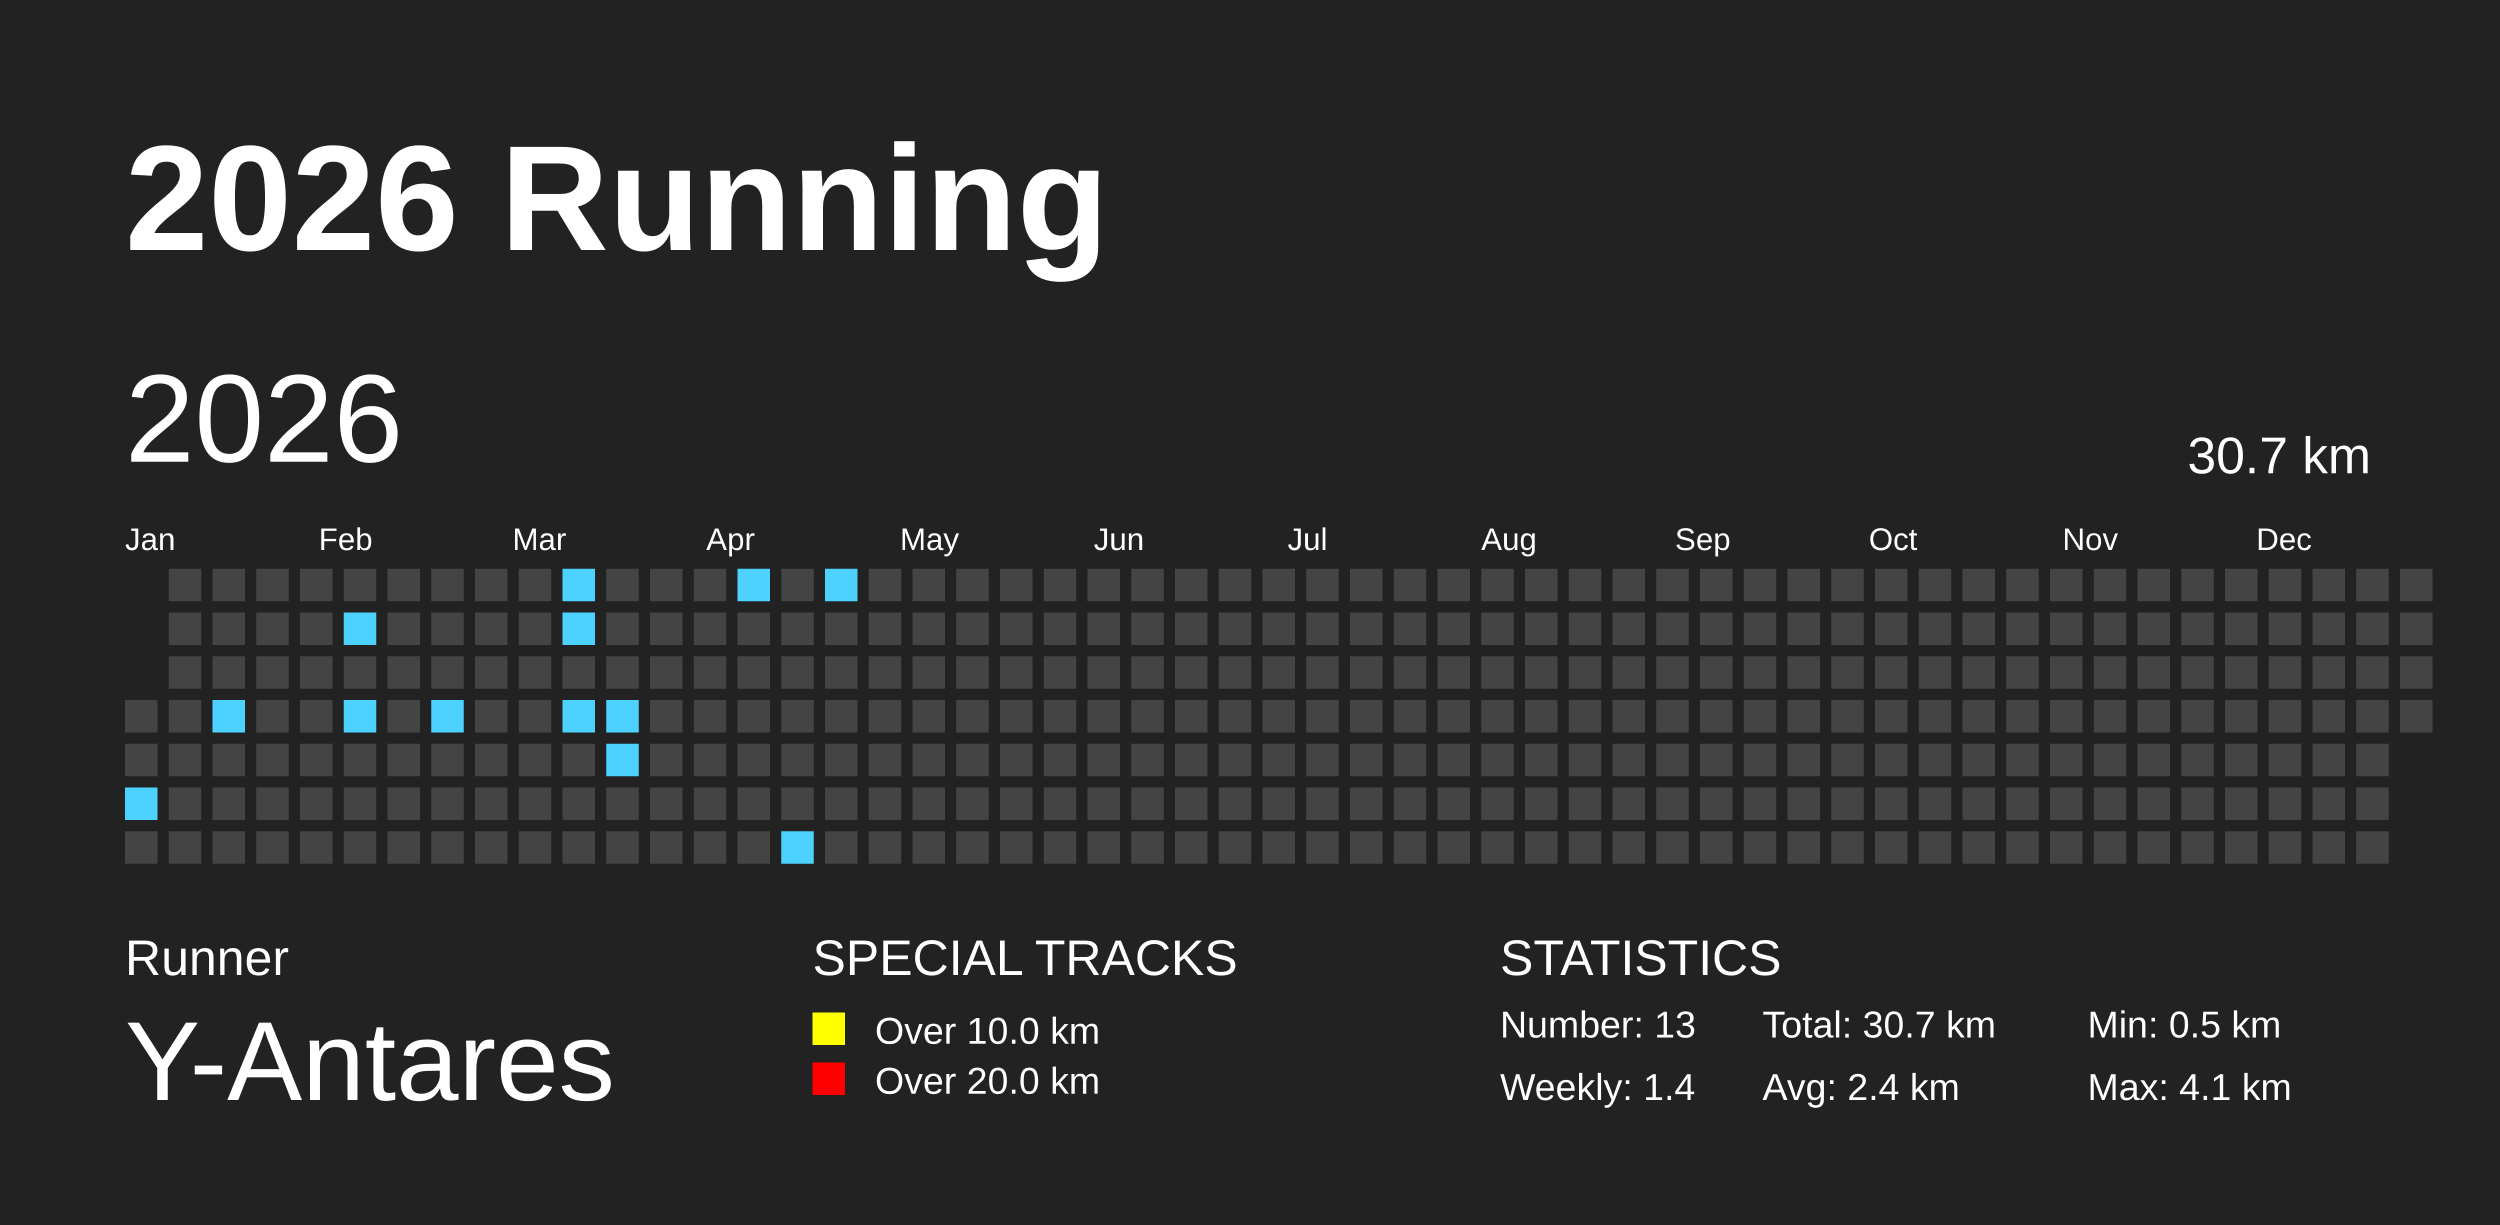
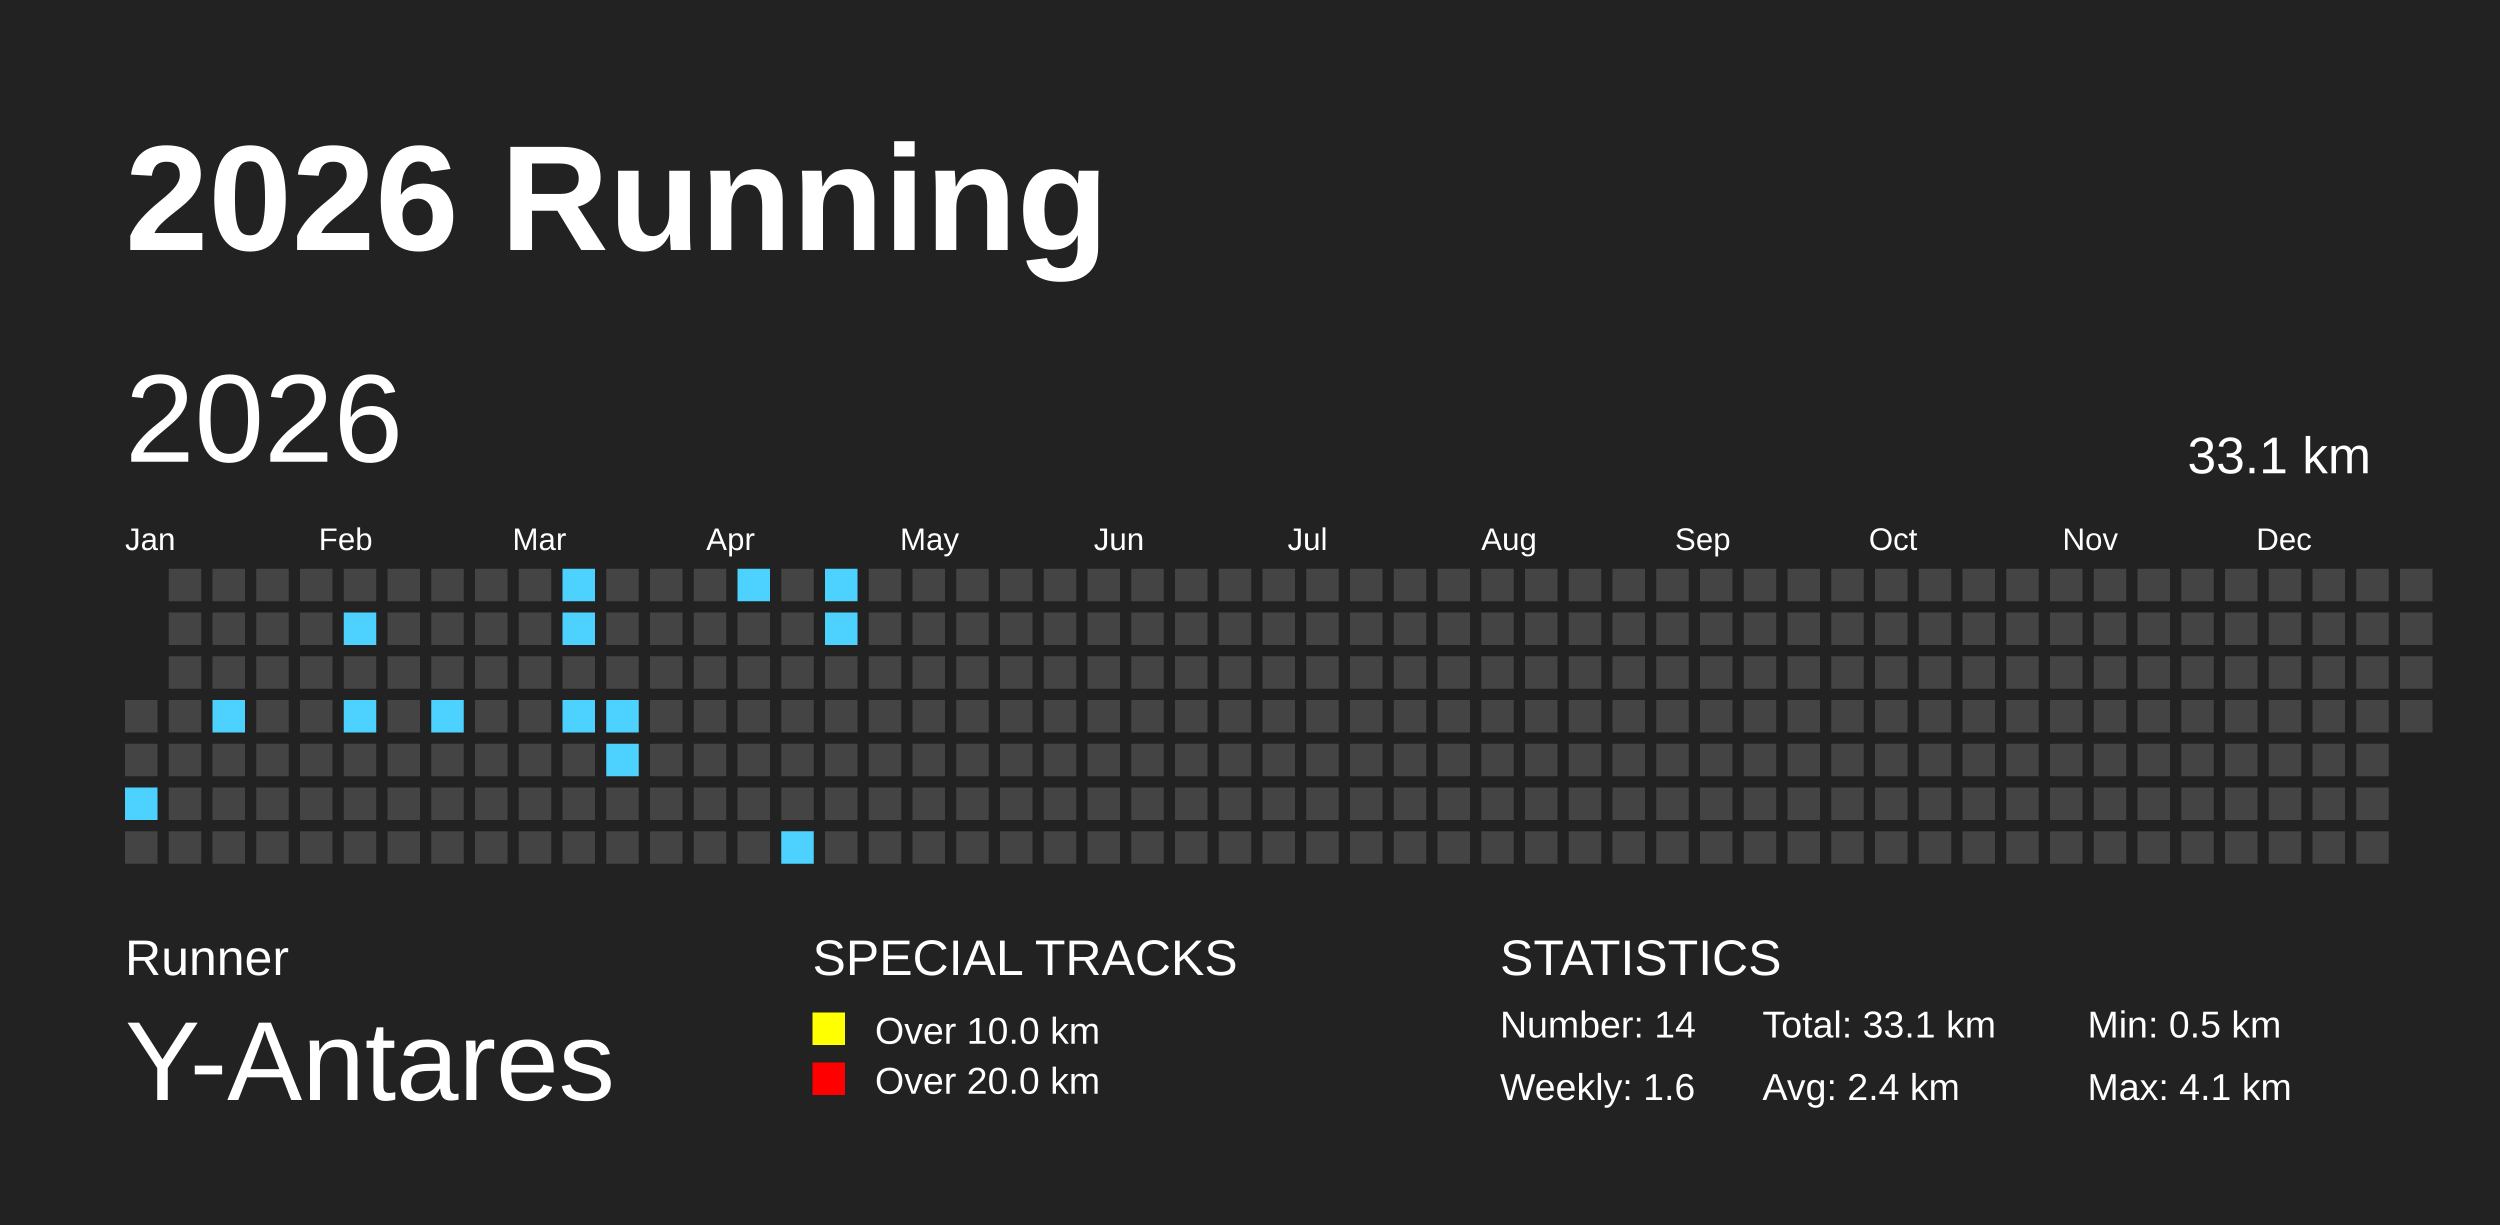
<svg xmlns="http://www.w3.org/2000/svg" baseProfile="full" height="98mm" version="1.1" viewBox="0,0,200,98" width="200mm">
  <defs />
  <rect fill="#222222" height="98" width="200" x="0" y="0" />
  <text fill="#FFFFFF" style="font-size:12px; font-family:Arial; font-weight:bold;" x="10" y="20">2026 Running</text>
  <text fill="#FFFFFF" style="font-size:4px; font-family:Arial" x="10" y="78">Runner</text>
  <text fill="#FFFFFF" style="font-size:9px; font-family:Arial" x="10" y="88">Y-Antares</text>
  <text fill="#FFFFFF" style="font-size:4px; font-family:Arial" x="65" y="78">SPECIAL TRACKS</text>
  <rect fill="yellow" height="2.6" width="2.6" x="65" y="81" />
  <text fill="#FFFFFF" style="font-size:3px; font-family:Arial" x="70" y="83.5">Over 10.0 km</text>
  <rect fill="red" height="2.6" width="2.6" x="65" y="85" />
  <text fill="#FFFFFF" style="font-size:3px; font-family:Arial" x="70" y="87.5">Over 20.0 km</text>
  <text fill="#FFFFFF" style="font-size:4px; font-family:Arial" x="120" y="78">STATISTICS</text>
-   <text fill="#FFFFFF" style="font-size:3px; font-family:Arial" x="120" y="83">Number: 13</text>
-   <text fill="#FFFFFF" style="font-size:3px; font-family:Arial" x="120" y="88">Weekly: 1.4</text>
-   <text fill="#FFFFFF" style="font-size:3px; font-family:Arial" x="141" y="83">Total: 30.7 km</text>
+   <text fill="#FFFFFF" style="font-size:3px; font-family:Arial" x="120" y="83">Number: 14</text>
+   <text fill="#FFFFFF" style="font-size:3px; font-family:Arial" x="120" y="88">Weekly: 1.6</text>
+   <text fill="#FFFFFF" style="font-size:3px; font-family:Arial" x="141" y="83">Total: 33.1 km</text>
  <text fill="#FFFFFF" style="font-size:3px; font-family:Arial" x="141" y="88">Avg: 2.4 km</text>
  <text fill="#FFFFFF" style="font-size:3px; font-family:Arial" x="167" y="83">Min: 0.5 km</text>
  <text fill="#FFFFFF" style="font-size:3px; font-family:Arial" x="167" y="88">Max: 4.1 km</text>
  <text dominant-baseline="hanging" fill="#FFFFFF" style="font-size:10.0px; font-family:Arial;" x="10" y="30">2026</text>
-   <text dominant-baseline="hanging" fill="#FFFFFF" style="font-size:4.125px; font-family:Arial;" x="175" y="35">30.7 km</text>
+   <text dominant-baseline="hanging" fill="#FFFFFF" style="font-size:4.125px; font-family:Arial;" x="175" y="35">33.1 km</text>
  <text fill="#FFFFFF" style="font-size:2.5px; font-family:Arial" x="10.0" y="44">Jan</text>
  <text fill="#FFFFFF" style="font-size:2.5px; font-family:Arial" x="25.5" y="44">Feb</text>
  <text fill="#FFFFFF" style="font-size:2.5px; font-family:Arial" x="41.0" y="44">Mar</text>
  <text fill="#FFFFFF" style="font-size:2.5px; font-family:Arial" x="56.5" y="44">Apr</text>
  <text fill="#FFFFFF" style="font-size:2.5px; font-family:Arial" x="72.0" y="44">May</text>
  <text fill="#FFFFFF" style="font-size:2.5px; font-family:Arial" x="87.5" y="44">Jun</text>
  <text fill="#FFFFFF" style="font-size:2.5px; font-family:Arial" x="103.0" y="44">Jul</text>
  <text fill="#FFFFFF" style="font-size:2.5px; font-family:Arial" x="118.5" y="44">Aug</text>
  <text fill="#FFFFFF" style="font-size:2.5px; font-family:Arial" x="134.0" y="44">Sep</text>
  <text fill="#FFFFFF" style="font-size:2.5px; font-family:Arial" x="149.5" y="44">Oct</text>
  <text fill="#FFFFFF" style="font-size:2.5px; font-family:Arial" x="165.0" y="44">Nov</text>
  <text fill="#FFFFFF" style="font-size:2.5px; font-family:Arial" x="180.5" y="44">Dec</text>
  <rect fill="#444444" height="2.6" width="2.6" x="10.0" y="56.0" />
  <rect fill="#444444" height="2.6" width="2.6" x="10.0" y="59.5" />
  <rect fill="#4DD2FF" height="2.6" width="2.6" x="10.0" y="63.0" />
  <rect fill="#444444" height="2.6" width="2.6" x="10.0" y="66.5" />
  <rect fill="#444444" height="2.6" width="2.6" x="13.5" y="45.5" />
  <rect fill="#444444" height="2.6" width="2.6" x="13.5" y="49.0" />
  <rect fill="#444444" height="2.6" width="2.6" x="13.5" y="52.5" />
  <rect fill="#444444" height="2.6" width="2.6" x="13.5" y="56.0" />
  <rect fill="#444444" height="2.6" width="2.6" x="13.5" y="59.5" />
  <rect fill="#444444" height="2.6" width="2.6" x="13.5" y="63.0" />
  <rect fill="#444444" height="2.6" width="2.6" x="13.5" y="66.5" />
  <rect fill="#444444" height="2.6" width="2.6" x="17.0" y="45.5" />
  <rect fill="#444444" height="2.6" width="2.6" x="17.0" y="49.0" />
  <rect fill="#444444" height="2.6" width="2.6" x="17.0" y="52.5" />
  <rect fill="#4DD2FF" height="2.6" width="2.6" x="17.0" y="56.0" />
  <rect fill="#444444" height="2.6" width="2.6" x="17.0" y="59.5" />
  <rect fill="#444444" height="2.6" width="2.6" x="17.0" y="63.0" />
  <rect fill="#444444" height="2.6" width="2.6" x="17.0" y="66.5" />
  <rect fill="#444444" height="2.6" width="2.6" x="20.5" y="45.5" />
  <rect fill="#444444" height="2.6" width="2.6" x="20.5" y="49.0" />
  <rect fill="#444444" height="2.6" width="2.6" x="20.5" y="52.5" />
  <rect fill="#444444" height="2.6" width="2.6" x="20.5" y="56.0" />
  <rect fill="#444444" height="2.6" width="2.6" x="20.5" y="59.5" />
  <rect fill="#444444" height="2.6" width="2.6" x="20.5" y="63.0" />
  <rect fill="#444444" height="2.6" width="2.6" x="20.5" y="66.5" />
  <rect fill="#444444" height="2.6" width="2.6" x="24.0" y="45.5" />
  <rect fill="#444444" height="2.6" width="2.6" x="24.0" y="49.0" />
  <rect fill="#444444" height="2.6" width="2.6" x="24.0" y="52.5" />
  <rect fill="#444444" height="2.6" width="2.6" x="24.0" y="56.0" />
  <rect fill="#444444" height="2.6" width="2.6" x="24.0" y="59.5" />
  <rect fill="#444444" height="2.6" width="2.6" x="24.0" y="63.0" />
  <rect fill="#444444" height="2.6" width="2.6" x="24.0" y="66.5" />
  <rect fill="#444444" height="2.6" width="2.6" x="27.5" y="45.5" />
  <rect fill="#4DD2FF" height="2.6" width="2.6" x="27.5" y="49.0" />
  <rect fill="#444444" height="2.6" width="2.6" x="27.5" y="52.5" />
  <rect fill="#4DD2FF" height="2.6" width="2.6" x="27.5" y="56.0" />
  <rect fill="#444444" height="2.6" width="2.6" x="27.5" y="59.5" />
  <rect fill="#444444" height="2.6" width="2.6" x="27.5" y="63.0" />
  <rect fill="#444444" height="2.6" width="2.6" x="27.5" y="66.5" />
  <rect fill="#444444" height="2.6" width="2.6" x="31.0" y="45.5" />
  <rect fill="#444444" height="2.6" width="2.6" x="31.0" y="49.0" />
  <rect fill="#444444" height="2.6" width="2.6" x="31.0" y="52.5" />
  <rect fill="#444444" height="2.6" width="2.6" x="31.0" y="56.0" />
  <rect fill="#444444" height="2.6" width="2.6" x="31.0" y="59.5" />
  <rect fill="#444444" height="2.6" width="2.6" x="31.0" y="63.0" />
  <rect fill="#444444" height="2.6" width="2.6" x="31.0" y="66.5" />
  <rect fill="#444444" height="2.6" width="2.6" x="34.5" y="45.5" />
  <rect fill="#444444" height="2.6" width="2.6" x="34.5" y="49.0" />
  <rect fill="#444444" height="2.6" width="2.6" x="34.5" y="52.5" />
  <rect fill="#4DD2FF" height="2.6" width="2.6" x="34.5" y="56.0" />
  <rect fill="#444444" height="2.6" width="2.6" x="34.5" y="59.5" />
  <rect fill="#444444" height="2.6" width="2.6" x="34.5" y="63.0" />
  <rect fill="#444444" height="2.6" width="2.6" x="34.5" y="66.5" />
  <rect fill="#444444" height="2.6" width="2.6" x="38.0" y="45.5" />
  <rect fill="#444444" height="2.6" width="2.6" x="38.0" y="49.0" />
  <rect fill="#444444" height="2.6" width="2.6" x="38.0" y="52.5" />
  <rect fill="#444444" height="2.6" width="2.6" x="38.0" y="56.0" />
  <rect fill="#444444" height="2.6" width="2.6" x="38.0" y="59.5" />
  <rect fill="#444444" height="2.6" width="2.6" x="38.0" y="63.0" />
  <rect fill="#444444" height="2.6" width="2.6" x="38.0" y="66.5" />
  <rect fill="#444444" height="2.6" width="2.6" x="41.5" y="45.5" />
  <rect fill="#444444" height="2.6" width="2.6" x="41.5" y="49.0" />
  <rect fill="#444444" height="2.6" width="2.6" x="41.5" y="52.5" />
  <rect fill="#444444" height="2.6" width="2.6" x="41.5" y="56.0" />
  <rect fill="#444444" height="2.6" width="2.6" x="41.5" y="59.5" />
  <rect fill="#444444" height="2.6" width="2.6" x="41.5" y="63.0" />
  <rect fill="#444444" height="2.6" width="2.6" x="41.5" y="66.5" />
  <rect fill="#4DD2FF" height="2.6" width="2.6" x="45.0" y="45.5" />
  <rect fill="#4DD2FF" height="2.6" width="2.6" x="45.0" y="49.0" />
  <rect fill="#444444" height="2.6" width="2.6" x="45.0" y="52.5" />
  <rect fill="#4DD2FF" height="2.6" width="2.6" x="45.0" y="56.0" />
  <rect fill="#444444" height="2.6" width="2.6" x="45.0" y="59.5" />
  <rect fill="#444444" height="2.6" width="2.6" x="45.0" y="63.0" />
  <rect fill="#444444" height="2.6" width="2.6" x="45.0" y="66.5" />
  <rect fill="#444444" height="2.6" width="2.6" x="48.5" y="45.5" />
  <rect fill="#444444" height="2.6" width="2.6" x="48.5" y="49.0" />
  <rect fill="#444444" height="2.6" width="2.6" x="48.5" y="52.5" />
  <rect fill="#4DD2FF" height="2.6" width="2.6" x="48.5" y="56.0" />
  <rect fill="#4DD2FF" height="2.6" width="2.6" x="48.5" y="59.5" />
  <rect fill="#444444" height="2.6" width="2.6" x="48.5" y="63.0" />
  <rect fill="#444444" height="2.6" width="2.6" x="48.5" y="66.5" />
  <rect fill="#444444" height="2.6" width="2.6" x="52.0" y="45.5" />
  <rect fill="#444444" height="2.6" width="2.6" x="52.0" y="49.0" />
  <rect fill="#444444" height="2.6" width="2.6" x="52.0" y="52.5" />
  <rect fill="#444444" height="2.6" width="2.6" x="52.0" y="56.0" />
  <rect fill="#444444" height="2.6" width="2.6" x="52.0" y="59.5" />
  <rect fill="#444444" height="2.6" width="2.6" x="52.0" y="63.0" />
  <rect fill="#444444" height="2.6" width="2.6" x="52.0" y="66.5" />
  <rect fill="#444444" height="2.6" width="2.6" x="55.5" y="45.5" />
  <rect fill="#444444" height="2.6" width="2.6" x="55.5" y="49.0" />
  <rect fill="#444444" height="2.6" width="2.6" x="55.5" y="52.5" />
  <rect fill="#444444" height="2.6" width="2.6" x="55.5" y="56.0" />
  <rect fill="#444444" height="2.6" width="2.6" x="55.5" y="59.5" />
  <rect fill="#444444" height="2.6" width="2.6" x="55.5" y="63.0" />
  <rect fill="#444444" height="2.6" width="2.6" x="55.5" y="66.5" />
  <rect fill="#4DD2FF" height="2.6" width="2.6" x="59.0" y="45.5" />
  <rect fill="#444444" height="2.6" width="2.6" x="59.0" y="49.0" />
  <rect fill="#444444" height="2.6" width="2.6" x="59.0" y="52.5" />
  <rect fill="#444444" height="2.6" width="2.6" x="59.0" y="56.0" />
  <rect fill="#444444" height="2.6" width="2.6" x="59.0" y="59.5" />
  <rect fill="#444444" height="2.6" width="2.6" x="59.0" y="63.0" />
  <rect fill="#444444" height="2.6" width="2.6" x="59.0" y="66.5" />
  <rect fill="#444444" height="2.6" width="2.6" x="62.5" y="45.5" />
  <rect fill="#444444" height="2.6" width="2.6" x="62.5" y="49.0" />
  <rect fill="#444444" height="2.6" width="2.6" x="62.5" y="52.5" />
  <rect fill="#444444" height="2.6" width="2.6" x="62.5" y="56.0" />
  <rect fill="#444444" height="2.6" width="2.6" x="62.5" y="59.5" />
  <rect fill="#444444" height="2.6" width="2.6" x="62.5" y="63.0" />
  <rect fill="#4DD2FF" height="2.6" width="2.6" x="62.5" y="66.5" />
  <rect fill="#4DD2FF" height="2.6" width="2.6" x="66.0" y="45.5" />
-   <rect fill="#444444" height="2.6" width="2.6" x="66.0" y="49.0" />
+   <rect fill="#4DD2FF" height="2.6" width="2.6" x="66.0" y="49.0" />
  <rect fill="#444444" height="2.6" width="2.6" x="66.0" y="52.5" />
  <rect fill="#444444" height="2.6" width="2.6" x="66.0" y="56.0" />
  <rect fill="#444444" height="2.6" width="2.6" x="66.0" y="59.5" />
  <rect fill="#444444" height="2.6" width="2.6" x="66.0" y="63.0" />
  <rect fill="#444444" height="2.6" width="2.6" x="66.0" y="66.5" />
  <rect fill="#444444" height="2.6" width="2.6" x="69.5" y="45.5" />
  <rect fill="#444444" height="2.6" width="2.6" x="69.5" y="49.0" />
  <rect fill="#444444" height="2.6" width="2.6" x="69.5" y="52.5" />
  <rect fill="#444444" height="2.6" width="2.6" x="69.5" y="56.0" />
  <rect fill="#444444" height="2.6" width="2.6" x="69.5" y="59.5" />
  <rect fill="#444444" height="2.6" width="2.6" x="69.5" y="63.0" />
  <rect fill="#444444" height="2.6" width="2.6" x="69.5" y="66.5" />
  <rect fill="#444444" height="2.6" width="2.6" x="73.0" y="45.5" />
  <rect fill="#444444" height="2.6" width="2.6" x="73.0" y="49.0" />
  <rect fill="#444444" height="2.6" width="2.6" x="73.0" y="52.5" />
  <rect fill="#444444" height="2.6" width="2.6" x="73.0" y="56.0" />
  <rect fill="#444444" height="2.6" width="2.6" x="73.0" y="59.5" />
  <rect fill="#444444" height="2.6" width="2.6" x="73.0" y="63.0" />
  <rect fill="#444444" height="2.6" width="2.6" x="73.0" y="66.5" />
  <rect fill="#444444" height="2.6" width="2.6" x="76.5" y="45.5" />
  <rect fill="#444444" height="2.6" width="2.6" x="76.5" y="49.0" />
  <rect fill="#444444" height="2.6" width="2.6" x="76.5" y="52.5" />
  <rect fill="#444444" height="2.6" width="2.6" x="76.5" y="56.0" />
  <rect fill="#444444" height="2.6" width="2.6" x="76.5" y="59.5" />
  <rect fill="#444444" height="2.6" width="2.6" x="76.5" y="63.0" />
  <rect fill="#444444" height="2.6" width="2.6" x="76.5" y="66.5" />
  <rect fill="#444444" height="2.6" width="2.6" x="80.0" y="45.5" />
  <rect fill="#444444" height="2.6" width="2.6" x="80.0" y="49.0" />
  <rect fill="#444444" height="2.6" width="2.6" x="80.0" y="52.5" />
  <rect fill="#444444" height="2.6" width="2.6" x="80.0" y="56.0" />
  <rect fill="#444444" height="2.6" width="2.6" x="80.0" y="59.5" />
  <rect fill="#444444" height="2.6" width="2.6" x="80.0" y="63.0" />
  <rect fill="#444444" height="2.6" width="2.6" x="80.0" y="66.5" />
  <rect fill="#444444" height="2.6" width="2.6" x="83.5" y="45.5" />
  <rect fill="#444444" height="2.6" width="2.6" x="83.5" y="49.0" />
  <rect fill="#444444" height="2.6" width="2.6" x="83.5" y="52.5" />
  <rect fill="#444444" height="2.6" width="2.6" x="83.5" y="56.0" />
  <rect fill="#444444" height="2.6" width="2.6" x="83.5" y="59.5" />
  <rect fill="#444444" height="2.6" width="2.6" x="83.5" y="63.0" />
  <rect fill="#444444" height="2.6" width="2.6" x="83.5" y="66.5" />
  <rect fill="#444444" height="2.6" width="2.6" x="87.0" y="45.5" />
  <rect fill="#444444" height="2.6" width="2.6" x="87.0" y="49.0" />
  <rect fill="#444444" height="2.6" width="2.6" x="87.0" y="52.5" />
  <rect fill="#444444" height="2.6" width="2.6" x="87.0" y="56.0" />
  <rect fill="#444444" height="2.6" width="2.6" x="87.0" y="59.5" />
  <rect fill="#444444" height="2.6" width="2.6" x="87.0" y="63.0" />
  <rect fill="#444444" height="2.6" width="2.6" x="87.0" y="66.5" />
  <rect fill="#444444" height="2.6" width="2.6" x="90.5" y="45.5" />
  <rect fill="#444444" height="2.6" width="2.6" x="90.5" y="49.0" />
  <rect fill="#444444" height="2.6" width="2.6" x="90.5" y="52.5" />
  <rect fill="#444444" height="2.6" width="2.6" x="90.5" y="56.0" />
  <rect fill="#444444" height="2.6" width="2.6" x="90.5" y="59.5" />
  <rect fill="#444444" height="2.6" width="2.6" x="90.5" y="63.0" />
  <rect fill="#444444" height="2.6" width="2.6" x="90.5" y="66.5" />
  <rect fill="#444444" height="2.6" width="2.6" x="94.0" y="45.5" />
  <rect fill="#444444" height="2.6" width="2.6" x="94.0" y="49.0" />
  <rect fill="#444444" height="2.6" width="2.6" x="94.0" y="52.5" />
  <rect fill="#444444" height="2.6" width="2.6" x="94.0" y="56.0" />
  <rect fill="#444444" height="2.6" width="2.6" x="94.0" y="59.5" />
  <rect fill="#444444" height="2.6" width="2.6" x="94.0" y="63.0" />
  <rect fill="#444444" height="2.6" width="2.6" x="94.0" y="66.5" />
  <rect fill="#444444" height="2.6" width="2.6" x="97.5" y="45.5" />
  <rect fill="#444444" height="2.6" width="2.6" x="97.5" y="49.0" />
  <rect fill="#444444" height="2.6" width="2.6" x="97.5" y="52.5" />
  <rect fill="#444444" height="2.6" width="2.6" x="97.5" y="56.0" />
  <rect fill="#444444" height="2.6" width="2.6" x="97.5" y="59.5" />
  <rect fill="#444444" height="2.6" width="2.6" x="97.5" y="63.0" />
  <rect fill="#444444" height="2.6" width="2.6" x="97.5" y="66.5" />
  <rect fill="#444444" height="2.6" width="2.6" x="101.0" y="45.5" />
  <rect fill="#444444" height="2.6" width="2.6" x="101.0" y="49.0" />
  <rect fill="#444444" height="2.6" width="2.6" x="101.0" y="52.5" />
  <rect fill="#444444" height="2.6" width="2.6" x="101.0" y="56.0" />
  <rect fill="#444444" height="2.6" width="2.6" x="101.0" y="59.5" />
  <rect fill="#444444" height="2.6" width="2.6" x="101.0" y="63.0" />
  <rect fill="#444444" height="2.6" width="2.6" x="101.0" y="66.5" />
  <rect fill="#444444" height="2.6" width="2.6" x="104.5" y="45.5" />
  <rect fill="#444444" height="2.6" width="2.6" x="104.5" y="49.0" />
  <rect fill="#444444" height="2.6" width="2.6" x="104.5" y="52.5" />
  <rect fill="#444444" height="2.6" width="2.6" x="104.5" y="56.0" />
  <rect fill="#444444" height="2.6" width="2.6" x="104.5" y="59.5" />
  <rect fill="#444444" height="2.6" width="2.6" x="104.5" y="63.0" />
  <rect fill="#444444" height="2.6" width="2.6" x="104.5" y="66.5" />
  <rect fill="#444444" height="2.6" width="2.6" x="108.0" y="45.5" />
  <rect fill="#444444" height="2.6" width="2.6" x="108.0" y="49.0" />
  <rect fill="#444444" height="2.6" width="2.6" x="108.0" y="52.5" />
  <rect fill="#444444" height="2.6" width="2.6" x="108.0" y="56.0" />
  <rect fill="#444444" height="2.6" width="2.6" x="108.0" y="59.5" />
  <rect fill="#444444" height="2.6" width="2.6" x="108.0" y="63.0" />
  <rect fill="#444444" height="2.6" width="2.6" x="108.0" y="66.5" />
  <rect fill="#444444" height="2.6" width="2.6" x="111.5" y="45.5" />
  <rect fill="#444444" height="2.6" width="2.6" x="111.5" y="49.0" />
  <rect fill="#444444" height="2.6" width="2.6" x="111.5" y="52.5" />
  <rect fill="#444444" height="2.6" width="2.6" x="111.5" y="56.0" />
  <rect fill="#444444" height="2.6" width="2.6" x="111.5" y="59.5" />
  <rect fill="#444444" height="2.6" width="2.6" x="111.5" y="63.0" />
  <rect fill="#444444" height="2.6" width="2.6" x="111.5" y="66.5" />
  <rect fill="#444444" height="2.6" width="2.6" x="115.0" y="45.5" />
  <rect fill="#444444" height="2.6" width="2.6" x="115.0" y="49.0" />
  <rect fill="#444444" height="2.6" width="2.6" x="115.0" y="52.5" />
  <rect fill="#444444" height="2.6" width="2.6" x="115.0" y="56.0" />
  <rect fill="#444444" height="2.6" width="2.6" x="115.0" y="59.5" />
  <rect fill="#444444" height="2.6" width="2.6" x="115.0" y="63.0" />
  <rect fill="#444444" height="2.6" width="2.6" x="115.0" y="66.5" />
  <rect fill="#444444" height="2.6" width="2.6" x="118.5" y="45.5" />
  <rect fill="#444444" height="2.6" width="2.6" x="118.5" y="49.0" />
  <rect fill="#444444" height="2.6" width="2.6" x="118.5" y="52.5" />
  <rect fill="#444444" height="2.6" width="2.6" x="118.5" y="56.0" />
  <rect fill="#444444" height="2.6" width="2.6" x="118.5" y="59.5" />
  <rect fill="#444444" height="2.6" width="2.6" x="118.5" y="63.0" />
  <rect fill="#444444" height="2.6" width="2.6" x="118.5" y="66.5" />
  <rect fill="#444444" height="2.6" width="2.6" x="122.0" y="45.5" />
  <rect fill="#444444" height="2.6" width="2.6" x="122.0" y="49.0" />
  <rect fill="#444444" height="2.6" width="2.6" x="122.0" y="52.5" />
  <rect fill="#444444" height="2.6" width="2.6" x="122.0" y="56.0" />
  <rect fill="#444444" height="2.6" width="2.6" x="122.0" y="59.5" />
  <rect fill="#444444" height="2.6" width="2.6" x="122.0" y="63.0" />
  <rect fill="#444444" height="2.6" width="2.6" x="122.0" y="66.5" />
  <rect fill="#444444" height="2.6" width="2.6" x="125.5" y="45.5" />
  <rect fill="#444444" height="2.6" width="2.6" x="125.5" y="49.0" />
  <rect fill="#444444" height="2.6" width="2.6" x="125.5" y="52.5" />
  <rect fill="#444444" height="2.6" width="2.6" x="125.5" y="56.0" />
  <rect fill="#444444" height="2.6" width="2.6" x="125.5" y="59.5" />
  <rect fill="#444444" height="2.6" width="2.6" x="125.5" y="63.0" />
  <rect fill="#444444" height="2.6" width="2.6" x="125.5" y="66.5" />
  <rect fill="#444444" height="2.6" width="2.6" x="129.0" y="45.5" />
  <rect fill="#444444" height="2.6" width="2.6" x="129.0" y="49.0" />
  <rect fill="#444444" height="2.6" width="2.6" x="129.0" y="52.5" />
  <rect fill="#444444" height="2.6" width="2.6" x="129.0" y="56.0" />
  <rect fill="#444444" height="2.6" width="2.6" x="129.0" y="59.5" />
  <rect fill="#444444" height="2.6" width="2.6" x="129.0" y="63.0" />
  <rect fill="#444444" height="2.6" width="2.6" x="129.0" y="66.5" />
  <rect fill="#444444" height="2.6" width="2.6" x="132.5" y="45.5" />
  <rect fill="#444444" height="2.6" width="2.6" x="132.5" y="49.0" />
  <rect fill="#444444" height="2.6" width="2.6" x="132.5" y="52.5" />
  <rect fill="#444444" height="2.6" width="2.6" x="132.5" y="56.0" />
  <rect fill="#444444" height="2.6" width="2.6" x="132.5" y="59.5" />
  <rect fill="#444444" height="2.6" width="2.6" x="132.5" y="63.0" />
  <rect fill="#444444" height="2.6" width="2.6" x="132.5" y="66.5" />
  <rect fill="#444444" height="2.6" width="2.6" x="136.0" y="45.5" />
  <rect fill="#444444" height="2.6" width="2.6" x="136.0" y="49.0" />
  <rect fill="#444444" height="2.6" width="2.6" x="136.0" y="52.5" />
  <rect fill="#444444" height="2.6" width="2.6" x="136.0" y="56.0" />
  <rect fill="#444444" height="2.6" width="2.6" x="136.0" y="59.5" />
  <rect fill="#444444" height="2.6" width="2.6" x="136.0" y="63.0" />
  <rect fill="#444444" height="2.6" width="2.6" x="136.0" y="66.5" />
  <rect fill="#444444" height="2.6" width="2.6" x="139.5" y="45.5" />
  <rect fill="#444444" height="2.6" width="2.6" x="139.5" y="49.0" />
  <rect fill="#444444" height="2.6" width="2.6" x="139.5" y="52.5" />
  <rect fill="#444444" height="2.6" width="2.6" x="139.5" y="56.0" />
  <rect fill="#444444" height="2.6" width="2.6" x="139.5" y="59.5" />
  <rect fill="#444444" height="2.6" width="2.6" x="139.5" y="63.0" />
  <rect fill="#444444" height="2.6" width="2.6" x="139.5" y="66.5" />
  <rect fill="#444444" height="2.6" width="2.6" x="143.0" y="45.5" />
  <rect fill="#444444" height="2.6" width="2.6" x="143.0" y="49.0" />
  <rect fill="#444444" height="2.6" width="2.6" x="143.0" y="52.5" />
  <rect fill="#444444" height="2.6" width="2.6" x="143.0" y="56.0" />
  <rect fill="#444444" height="2.6" width="2.6" x="143.0" y="59.5" />
  <rect fill="#444444" height="2.6" width="2.6" x="143.0" y="63.0" />
  <rect fill="#444444" height="2.6" width="2.6" x="143.0" y="66.5" />
  <rect fill="#444444" height="2.6" width="2.6" x="146.5" y="45.5" />
  <rect fill="#444444" height="2.6" width="2.6" x="146.5" y="49.0" />
  <rect fill="#444444" height="2.6" width="2.6" x="146.5" y="52.5" />
  <rect fill="#444444" height="2.6" width="2.6" x="146.5" y="56.0" />
  <rect fill="#444444" height="2.6" width="2.6" x="146.5" y="59.5" />
  <rect fill="#444444" height="2.6" width="2.6" x="146.5" y="63.0" />
  <rect fill="#444444" height="2.6" width="2.6" x="146.5" y="66.5" />
  <rect fill="#444444" height="2.6" width="2.6" x="150.0" y="45.5" />
  <rect fill="#444444" height="2.6" width="2.6" x="150.0" y="49.0" />
  <rect fill="#444444" height="2.6" width="2.6" x="150.0" y="52.5" />
  <rect fill="#444444" height="2.6" width="2.6" x="150.0" y="56.0" />
  <rect fill="#444444" height="2.6" width="2.6" x="150.0" y="59.5" />
  <rect fill="#444444" height="2.6" width="2.6" x="150.0" y="63.0" />
  <rect fill="#444444" height="2.6" width="2.6" x="150.0" y="66.5" />
  <rect fill="#444444" height="2.6" width="2.6" x="153.5" y="45.5" />
  <rect fill="#444444" height="2.6" width="2.6" x="153.5" y="49.0" />
  <rect fill="#444444" height="2.6" width="2.6" x="153.5" y="52.5" />
  <rect fill="#444444" height="2.6" width="2.6" x="153.5" y="56.0" />
  <rect fill="#444444" height="2.6" width="2.6" x="153.5" y="59.5" />
  <rect fill="#444444" height="2.6" width="2.6" x="153.5" y="63.0" />
  <rect fill="#444444" height="2.6" width="2.6" x="153.5" y="66.5" />
  <rect fill="#444444" height="2.6" width="2.6" x="157.0" y="45.5" />
  <rect fill="#444444" height="2.6" width="2.6" x="157.0" y="49.0" />
  <rect fill="#444444" height="2.6" width="2.6" x="157.0" y="52.5" />
  <rect fill="#444444" height="2.6" width="2.6" x="157.0" y="56.0" />
  <rect fill="#444444" height="2.6" width="2.6" x="157.0" y="59.5" />
  <rect fill="#444444" height="2.6" width="2.6" x="157.0" y="63.0" />
  <rect fill="#444444" height="2.6" width="2.6" x="157.0" y="66.5" />
  <rect fill="#444444" height="2.6" width="2.6" x="160.5" y="45.5" />
  <rect fill="#444444" height="2.6" width="2.6" x="160.5" y="49.0" />
  <rect fill="#444444" height="2.6" width="2.6" x="160.5" y="52.5" />
  <rect fill="#444444" height="2.6" width="2.6" x="160.5" y="56.0" />
  <rect fill="#444444" height="2.6" width="2.6" x="160.5" y="59.5" />
  <rect fill="#444444" height="2.6" width="2.6" x="160.5" y="63.0" />
  <rect fill="#444444" height="2.6" width="2.6" x="160.5" y="66.5" />
  <rect fill="#444444" height="2.6" width="2.6" x="164.0" y="45.5" />
  <rect fill="#444444" height="2.6" width="2.6" x="164.0" y="49.0" />
  <rect fill="#444444" height="2.6" width="2.6" x="164.0" y="52.5" />
  <rect fill="#444444" height="2.6" width="2.6" x="164.0" y="56.0" />
  <rect fill="#444444" height="2.6" width="2.6" x="164.0" y="59.5" />
  <rect fill="#444444" height="2.6" width="2.6" x="164.0" y="63.0" />
  <rect fill="#444444" height="2.6" width="2.6" x="164.0" y="66.5" />
  <rect fill="#444444" height="2.6" width="2.6" x="167.5" y="45.5" />
  <rect fill="#444444" height="2.6" width="2.6" x="167.5" y="49.0" />
  <rect fill="#444444" height="2.6" width="2.6" x="167.5" y="52.5" />
  <rect fill="#444444" height="2.6" width="2.6" x="167.5" y="56.0" />
  <rect fill="#444444" height="2.6" width="2.6" x="167.5" y="59.5" />
  <rect fill="#444444" height="2.6" width="2.6" x="167.5" y="63.0" />
  <rect fill="#444444" height="2.6" width="2.6" x="167.5" y="66.5" />
  <rect fill="#444444" height="2.6" width="2.6" x="171.0" y="45.5" />
  <rect fill="#444444" height="2.6" width="2.6" x="171.0" y="49.0" />
  <rect fill="#444444" height="2.6" width="2.6" x="171.0" y="52.5" />
  <rect fill="#444444" height="2.6" width="2.6" x="171.0" y="56.0" />
  <rect fill="#444444" height="2.6" width="2.6" x="171.0" y="59.5" />
  <rect fill="#444444" height="2.6" width="2.6" x="171.0" y="63.0" />
  <rect fill="#444444" height="2.6" width="2.6" x="171.0" y="66.5" />
  <rect fill="#444444" height="2.6" width="2.6" x="174.5" y="45.5" />
  <rect fill="#444444" height="2.6" width="2.6" x="174.5" y="49.0" />
  <rect fill="#444444" height="2.6" width="2.6" x="174.5" y="52.5" />
  <rect fill="#444444" height="2.6" width="2.6" x="174.5" y="56.0" />
  <rect fill="#444444" height="2.6" width="2.6" x="174.5" y="59.5" />
  <rect fill="#444444" height="2.6" width="2.6" x="174.5" y="63.0" />
  <rect fill="#444444" height="2.6" width="2.6" x="174.5" y="66.5" />
  <rect fill="#444444" height="2.6" width="2.6" x="178.0" y="45.5" />
  <rect fill="#444444" height="2.6" width="2.6" x="178.0" y="49.0" />
  <rect fill="#444444" height="2.6" width="2.6" x="178.0" y="52.5" />
  <rect fill="#444444" height="2.6" width="2.6" x="178.0" y="56.0" />
  <rect fill="#444444" height="2.6" width="2.6" x="178.0" y="59.5" />
  <rect fill="#444444" height="2.6" width="2.6" x="178.0" y="63.0" />
  <rect fill="#444444" height="2.6" width="2.6" x="178.0" y="66.5" />
  <rect fill="#444444" height="2.6" width="2.6" x="181.5" y="45.5" />
  <rect fill="#444444" height="2.6" width="2.6" x="181.5" y="49.0" />
  <rect fill="#444444" height="2.6" width="2.6" x="181.5" y="52.5" />
  <rect fill="#444444" height="2.6" width="2.6" x="181.5" y="56.0" />
  <rect fill="#444444" height="2.6" width="2.6" x="181.5" y="59.5" />
  <rect fill="#444444" height="2.6" width="2.6" x="181.5" y="63.0" />
  <rect fill="#444444" height="2.6" width="2.6" x="181.5" y="66.5" />
  <rect fill="#444444" height="2.6" width="2.6" x="185.0" y="45.5" />
  <rect fill="#444444" height="2.6" width="2.6" x="185.0" y="49.0" />
  <rect fill="#444444" height="2.6" width="2.6" x="185.0" y="52.5" />
  <rect fill="#444444" height="2.6" width="2.6" x="185.0" y="56.0" />
  <rect fill="#444444" height="2.6" width="2.6" x="185.0" y="59.5" />
  <rect fill="#444444" height="2.6" width="2.6" x="185.0" y="63.0" />
  <rect fill="#444444" height="2.6" width="2.6" x="185.0" y="66.5" />
  <rect fill="#444444" height="2.6" width="2.6" x="188.5" y="45.5" />
  <rect fill="#444444" height="2.6" width="2.6" x="188.5" y="49.0" />
  <rect fill="#444444" height="2.6" width="2.6" x="188.5" y="52.5" />
  <rect fill="#444444" height="2.6" width="2.6" x="188.5" y="56.0" />
  <rect fill="#444444" height="2.6" width="2.6" x="188.5" y="59.5" />
  <rect fill="#444444" height="2.6" width="2.6" x="188.5" y="63.0" />
  <rect fill="#444444" height="2.6" width="2.6" x="188.5" y="66.5" />
  <rect fill="#444444" height="2.6" width="2.6" x="192.0" y="45.5" />
  <rect fill="#444444" height="2.6" width="2.6" x="192.0" y="49.0" />
  <rect fill="#444444" height="2.6" width="2.6" x="192.0" y="52.5" />
  <rect fill="#444444" height="2.6" width="2.6" x="192.0" y="56.0" />
</svg>
